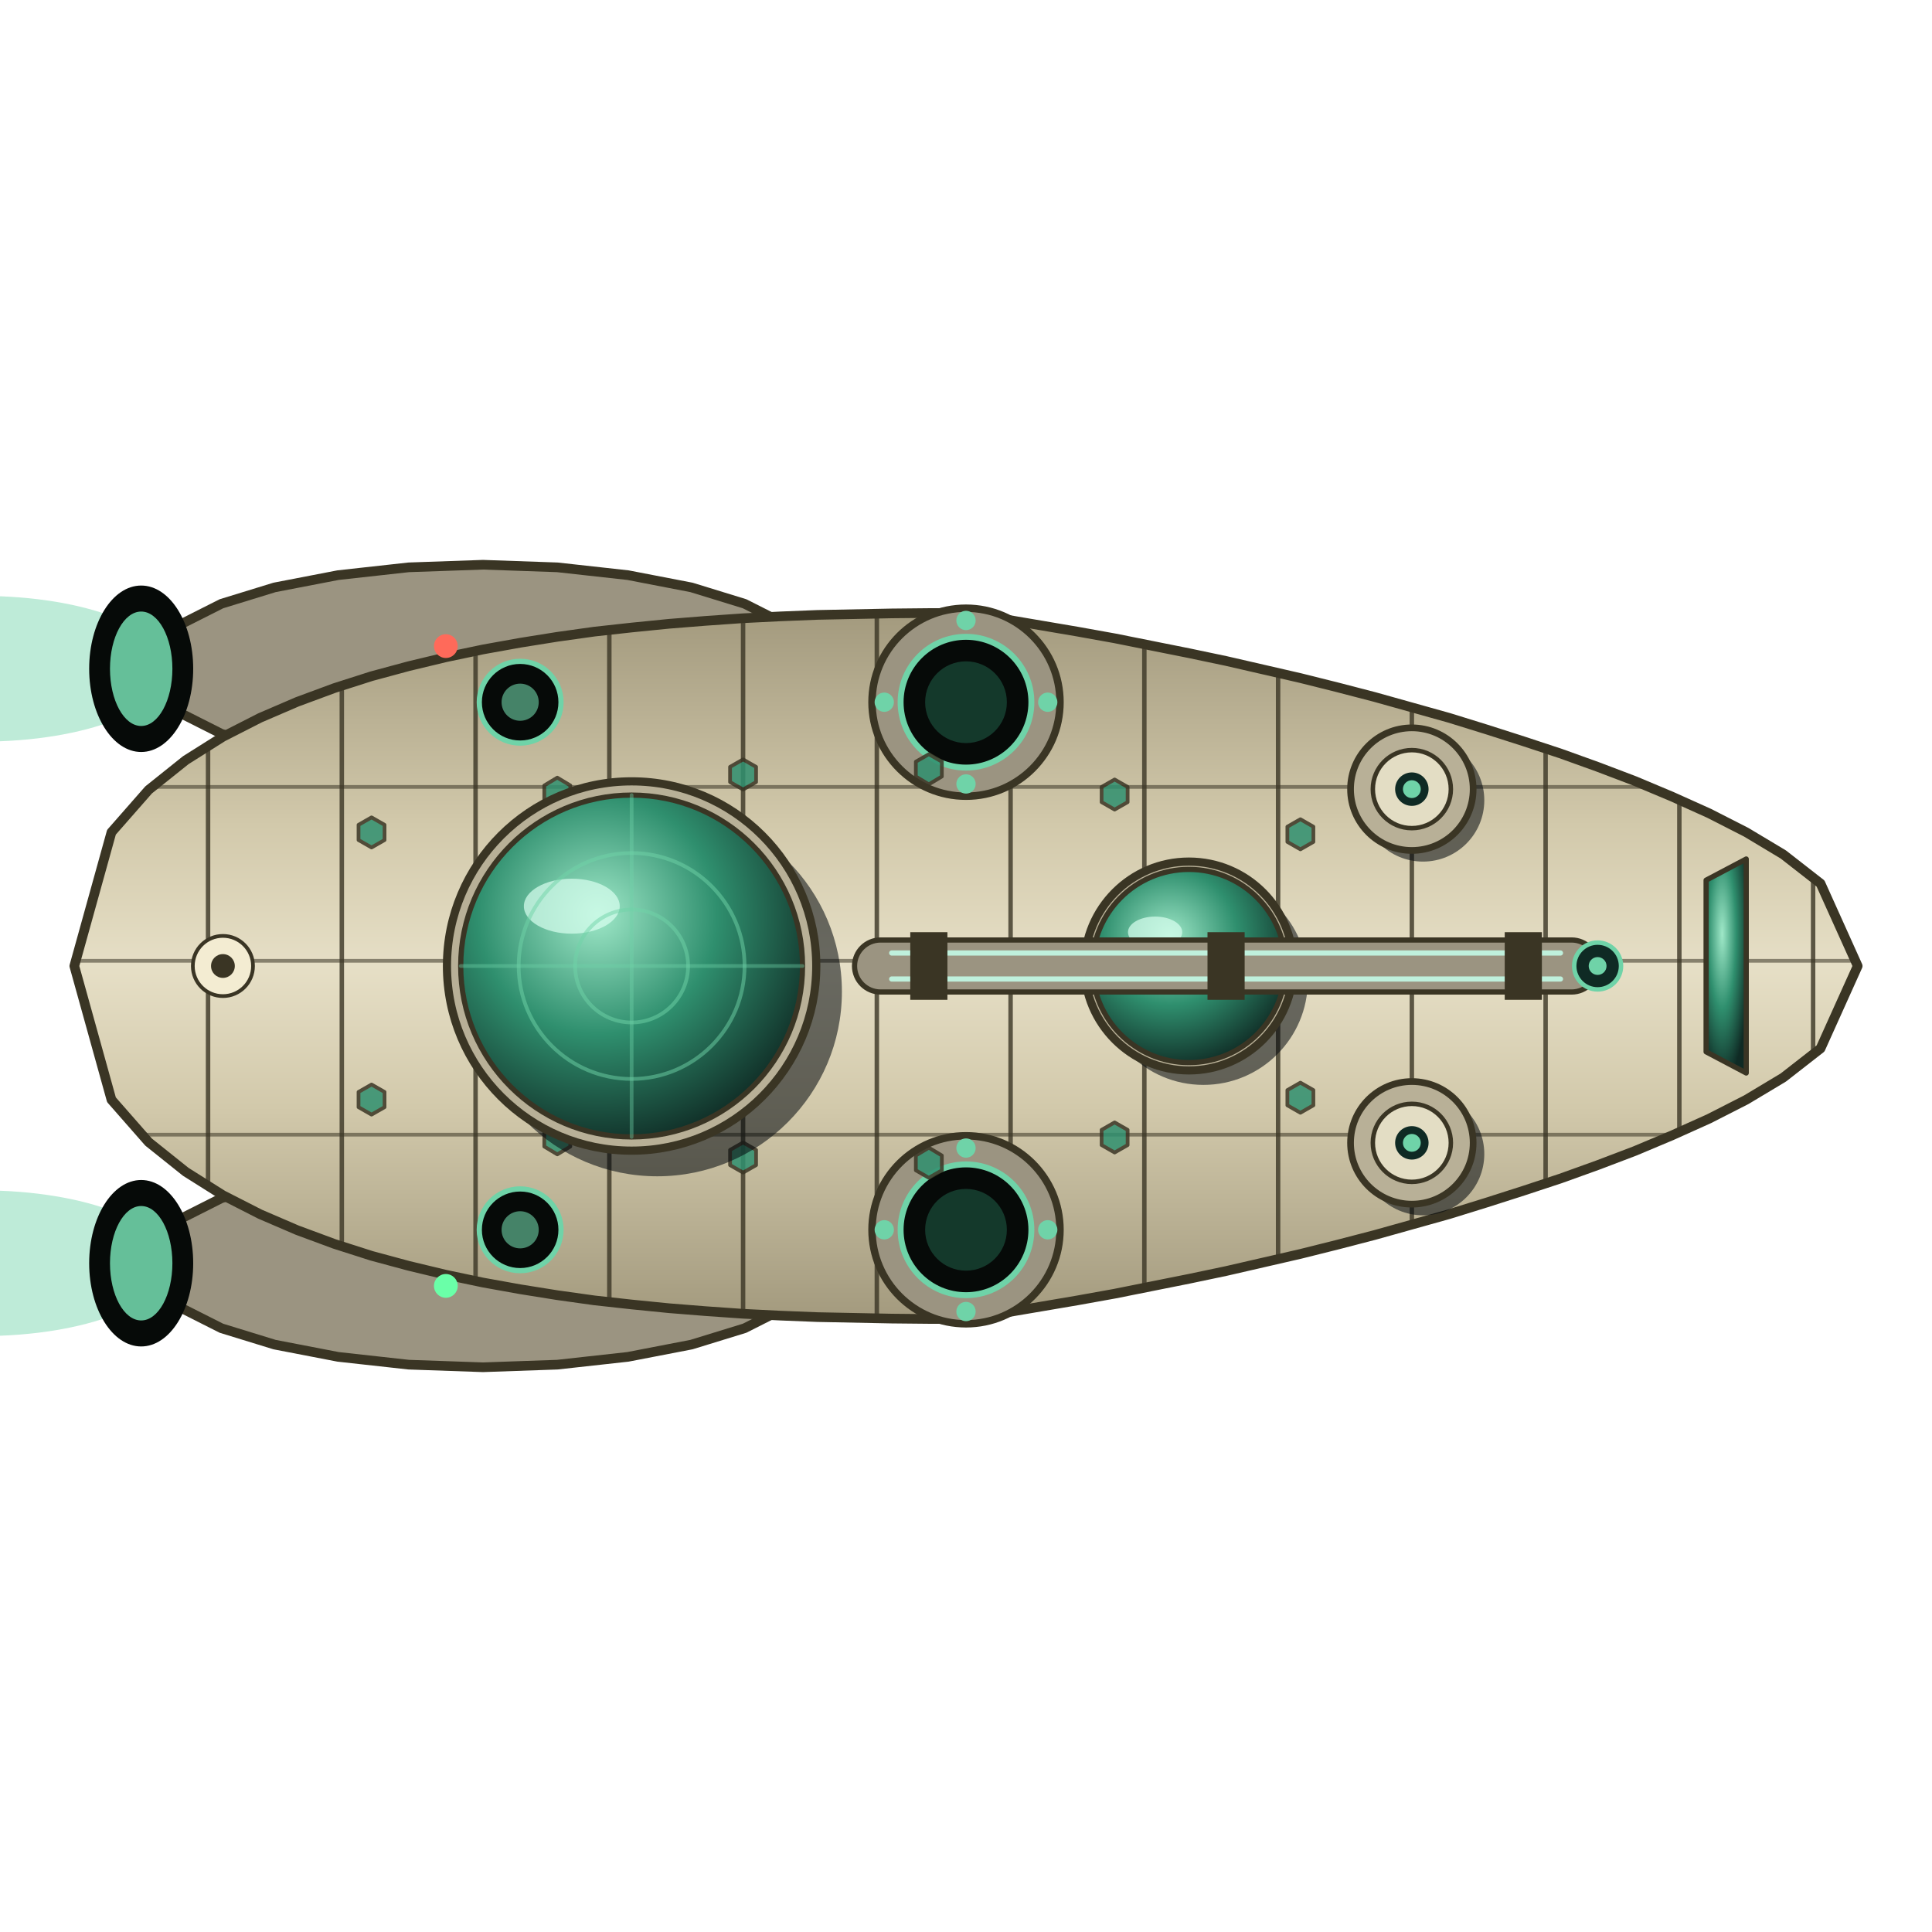
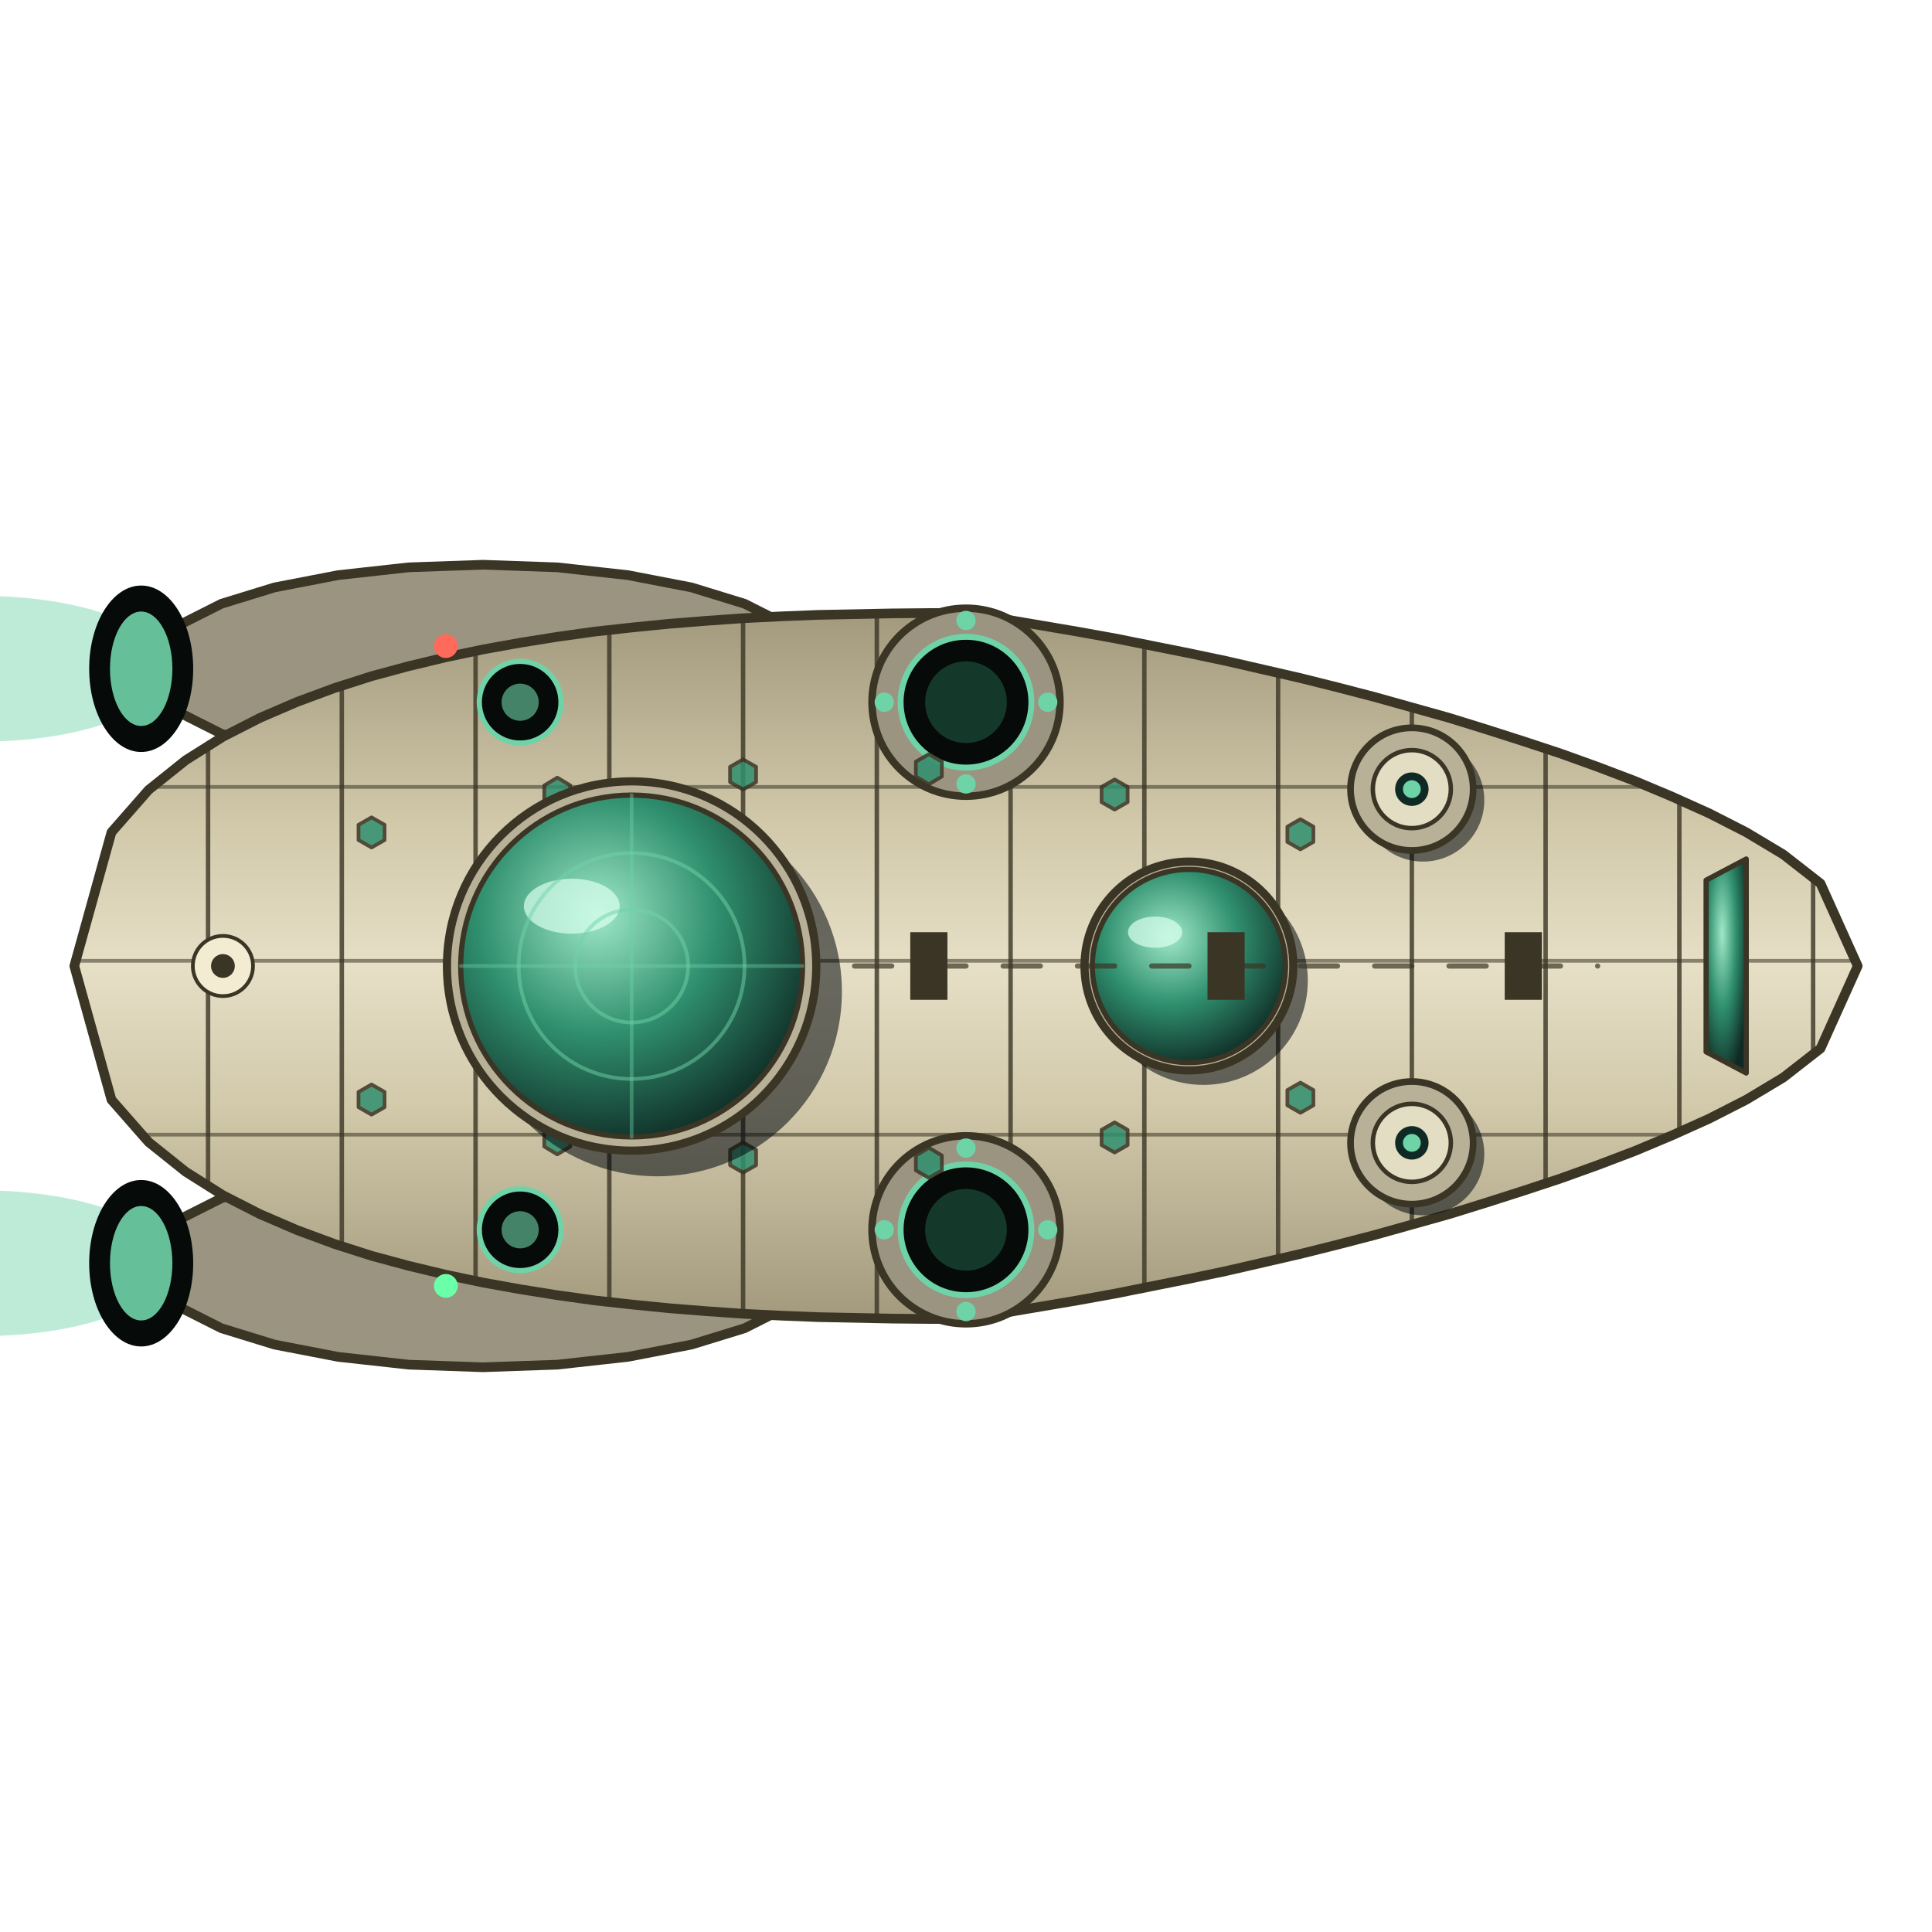
<svg xmlns="http://www.w3.org/2000/svg" viewBox="-26.00 -26.00 52.00 52.00">
  <defs>
    <radialGradient id="venDome" cx="0.4" cy="0.35" r="0.7">
      <stop offset="0" stop-color="#9fe8c8" />
      <stop offset="0.5" stop-color="#2f8f6e" />
      <stop offset="1" stop-color="#0f2a24" />
    </radialGradient>
    <linearGradient id="venHullCiv" x1="0" y1="0" x2="0" y2="1">
      <stop offset="0" stop-color="#a39a7e" />
      <stop offset="0.3" stop-color="#d2c9ab" />
      <stop offset="0.5" stop-color="#e6dfc6" />
      <stop offset="0.7" stop-color="#d2c9ab" />
      <stop offset="1" stop-color="#a39a7e" />
    </linearGradient>
  </defs>
  <ellipse cx="-26.48" cy="8.00" rx="5.04" ry="1.96" fill="#6fd3a8" opacity="0.45" />
  <ellipse cx="-26.48" cy="-8.00" rx="5.04" ry="1.96" fill="#6fd3a8" opacity="0.45" />
  <polygon points="-4.00,-8.00 -4.23,-7.38 -4.89,-6.79 -5.96,-6.25 -7.39,-5.81 -9.10,-5.48 -11.00,-5.27 -13.00,-5.20 -15.00,-5.27 -16.90,-5.48 -18.61,-5.81 -20.04,-6.25 -21.11,-6.79 -21.77,-7.38 -22.00,-8.00 -21.77,-8.62 -21.11,-9.21 -20.04,-9.75 -18.61,-10.19 -16.90,-10.52 -15.00,-10.73 -13.00,-10.80 -11.00,-10.73 -9.10,-10.52 -7.39,-10.19 -5.96,-9.75 -4.89,-9.21 -4.23,-8.62 -4.00,-8.00" fill="#9b9481" stroke="#3a3524" stroke-width="0.26" stroke-linejoin="round" />
  <ellipse cx="-22.20" cy="-8.00" rx="1.40" ry="2.24" fill="#060a08" />
  <ellipse cx="-22.20" cy="-8.00" rx="0.84" ry="1.54" fill="#6fd3a8" opacity="0.9" />
  <polygon points="-4.00,8.00 -4.23,8.62 -4.89,9.21 -5.96,9.75 -7.39,10.19 -9.10,10.52 -11.00,10.73 -13.00,10.80 -15.00,10.73 -16.90,10.52 -18.61,10.19 -20.04,9.75 -21.11,9.21 -21.77,8.62 -22.00,8.00 -21.77,7.38 -21.11,6.79 -20.04,6.25 -18.61,5.81 -16.90,5.48 -15.00,5.27 -13.00,5.20 -11.00,5.27 -9.10,5.48 -7.39,5.81 -5.96,6.25 -4.89,6.79 -4.23,7.38 -4.00,8.00" fill="#9b9481" stroke="#3a3524" stroke-width="0.26" stroke-linejoin="round" />
  <ellipse cx="-22.20" cy="8.00" rx="1.40" ry="2.24" fill="#060a08" />
  <ellipse cx="-22.20" cy="8.00" rx="0.84" ry="1.54" fill="#6fd3a8" opacity="0.9" />
  <polygon points="24.00,-0.00 23.00,-2.22 22.00,-3.00 21.00,-3.60 20.00,-4.11 19.00,-4.56 18.00,-4.98 17.00,-5.36 16.00,-5.72 15.00,-6.05 14.00,-6.37 13.00,-6.68 12.00,-6.96 11.00,-7.24 10.00,-7.50 9.00,-7.75 8.00,-7.98 7.00,-8.21 6.00,-8.42 5.00,-8.62 4.00,-8.82 3.00,-9.00 2.00,-9.17 1.00,-9.34 0.00,-9.50 -1.00,-9.50 -2.00,-9.49 -3.00,-9.47 -4.00,-9.45 -5.00,-9.41 -6.00,-9.36 -7.00,-9.29 -8.00,-9.21 -9.00,-9.11 -10.00,-9.00 -11.00,-8.86 -12.00,-8.70 -13.00,-8.52 -14.00,-8.31 -15.00,-8.07 -16.00,-7.80 -17.00,-7.48 -18.00,-7.11 -19.00,-6.68 -20.00,-6.17 -21.00,-5.54 -22.00,-4.74 -23.00,-3.60 -24.00,-0.00 -23.00,3.60 -22.00,4.74 -21.00,5.54 -20.00,6.17 -19.00,6.68 -18.00,7.11 -17.00,7.48 -16.00,7.80 -15.00,8.07 -14.00,8.31 -13.00,8.52 -12.00,8.70 -11.00,8.86 -10.00,9.00 -9.00,9.11 -8.00,9.21 -7.00,9.29 -6.00,9.36 -5.00,9.41 -4.00,9.45 -3.00,9.47 -2.00,9.49 -1.00,9.50 0.00,9.50 1.00,9.34 2.00,9.17 3.00,9.00 4.00,8.82 5.00,8.62 6.00,8.42 7.00,8.21 8.00,7.98 9.00,7.75 10.00,7.50 11.00,7.24 12.00,6.96 13.00,6.68 14.00,6.37 15.00,6.05 16.00,5.72 17.00,5.36 18.00,4.98 19.00,4.56 20.00,4.11 21.00,3.60 22.00,3.00 23.00,2.22" fill="url(#venHullCiv)" stroke="#3a3524" stroke-width="0.26" stroke-linejoin="round" />
  <clipPath id="c-ish-lakshmi-1">
    <polygon points="24.00,-0.00 23.00,-2.22 22.00,-3.00 21.00,-3.60 20.00,-4.11 19.00,-4.56 18.00,-4.98 17.00,-5.36 16.00,-5.72 15.00,-6.05 14.00,-6.37 13.00,-6.68 12.00,-6.96 11.00,-7.24 10.00,-7.50 9.00,-7.75 8.00,-7.98 7.00,-8.21 6.00,-8.42 5.00,-8.62 4.00,-8.82 3.00,-9.00 2.00,-9.17 1.00,-9.34 0.00,-9.50 -1.00,-9.50 -2.00,-9.49 -3.00,-9.47 -4.00,-9.45 -5.00,-9.41 -6.00,-9.36 -7.00,-9.29 -8.00,-9.21 -9.00,-9.11 -10.00,-9.00 -11.00,-8.86 -12.00,-8.70 -13.00,-8.52 -14.00,-8.31 -15.00,-8.07 -16.00,-7.80 -17.00,-7.48 -18.00,-7.11 -19.00,-6.68 -20.00,-6.17 -21.00,-5.54 -22.00,-4.74 -23.00,-3.60 -24.00,-0.00 -23.00,3.60 -22.00,4.74 -21.00,5.54 -20.00,6.17 -19.00,6.68 -18.00,7.11 -17.00,7.48 -16.00,7.80 -15.00,8.07 -14.00,8.31 -13.00,8.52 -12.00,8.70 -11.00,8.86 -10.00,9.00 -9.00,9.11 -8.00,9.21 -7.00,9.29 -6.00,9.36 -5.00,9.41 -4.00,9.45 -3.00,9.47 -2.00,9.49 -1.00,9.50 0.00,9.50 1.00,9.34 2.00,9.17 3.00,9.00 4.00,8.82 5.00,8.62 6.00,8.42 7.00,8.21 8.00,7.98 9.00,7.75 10.00,7.50 11.00,7.24 12.00,6.96 13.00,6.68 14.00,6.37 15.00,6.05 16.00,5.72 17.00,5.36 18.00,4.98 19.00,4.56 20.00,4.11 21.00,3.60 22.00,3.00 23.00,2.22" />
  </clipPath>
  <g clip-path="url(#c-ish-lakshmi-1)">
    <line x1="-20.40" y1="-9.50" x2="-20.40" y2="9.50" stroke="#3a3524" stroke-width="0.12" stroke-linecap="round" opacity="0.8" />
    <line x1="-16.80" y1="-9.50" x2="-16.80" y2="9.50" stroke="#3a3524" stroke-width="0.12" stroke-linecap="round" opacity="0.8" />
    <line x1="-13.20" y1="-9.50" x2="-13.20" y2="9.50" stroke="#3a3524" stroke-width="0.12" stroke-linecap="round" opacity="0.8" />
    <line x1="-9.60" y1="-9.50" x2="-9.60" y2="9.50" stroke="#3a3524" stroke-width="0.12" stroke-linecap="round" opacity="0.8" />
    <line x1="-6.00" y1="-9.50" x2="-6.00" y2="9.50" stroke="#3a3524" stroke-width="0.12" stroke-linecap="round" opacity="0.8" />
    <line x1="-2.40" y1="-9.50" x2="-2.40" y2="9.50" stroke="#3a3524" stroke-width="0.12" stroke-linecap="round" opacity="0.8" />
    <line x1="1.20" y1="-9.50" x2="1.20" y2="9.50" stroke="#3a3524" stroke-width="0.12" stroke-linecap="round" opacity="0.8" />
    <line x1="4.80" y1="-9.50" x2="4.80" y2="9.50" stroke="#3a3524" stroke-width="0.12" stroke-linecap="round" opacity="0.8" />
    <line x1="8.40" y1="-9.50" x2="8.40" y2="9.50" stroke="#3a3524" stroke-width="0.12" stroke-linecap="round" opacity="0.8" />
    <line x1="12.00" y1="-9.50" x2="12.00" y2="9.50" stroke="#3a3524" stroke-width="0.12" stroke-linecap="round" opacity="0.8" />
    <line x1="15.60" y1="-9.50" x2="15.60" y2="9.50" stroke="#3a3524" stroke-width="0.12" stroke-linecap="round" opacity="0.8" />
    <line x1="19.20" y1="-9.50" x2="19.20" y2="9.50" stroke="#3a3524" stroke-width="0.12" stroke-linecap="round" opacity="0.8" />
    <line x1="22.80" y1="-9.50" x2="22.80" y2="9.50" stroke="#3a3524" stroke-width="0.12" stroke-linecap="round" opacity="0.8" />
    <line x1="-24.00" y1="-4.82" x2="24.00" y2="-4.82" stroke="#3a3524" stroke-width="0.1" stroke-linecap="round" opacity="0.55" />
    <line x1="-24.00" y1="-0.14" x2="24.00" y2="-0.14" stroke="#3a3524" stroke-width="0.1" stroke-linecap="round" opacity="0.55" />
    <line x1="-24.00" y1="4.54" x2="24.00" y2="4.54" stroke="#3a3524" stroke-width="0.1" stroke-linecap="round" opacity="0.55" />
  </g>
  <circle cx="0.00" cy="-7.10" r="2.53" fill="#9b9481" stroke="#3a3524" stroke-width="0.2" />
  <circle cx="0.00" cy="-7.10" r="1.76" fill="#060a08" stroke="#6fd3a8" stroke-width="0.16" />
  <circle cx="0.00" cy="-7.10" r="1.10" fill="#2f8f6e" stroke="none" stroke-width="0" opacity="0.35" />
  <circle cx="2.20" cy="-7.10" r="0.26" fill="#6fd3a8" stroke="none" stroke-width="0" />
  <circle cx="0.00" cy="-4.90" r="0.26" fill="#6fd3a8" stroke="none" stroke-width="0" />
  <circle cx="-2.20" cy="-7.10" r="0.26" fill="#6fd3a8" stroke="none" stroke-width="0" />
  <circle cx="-0.00" cy="-9.30" r="0.26" fill="#6fd3a8" stroke="none" stroke-width="0" />
  <circle cx="-12.00" cy="-7.10" r="1.10" fill="#060a08" stroke="#6fd3a8" stroke-width="0.14" />
  <circle cx="-12.00" cy="-7.10" r="0.50" fill="#6fd3a8" stroke="none" stroke-width="0" opacity="0.6" />
  <polygon points="-15.65,-3.39 -16.00,-3.19 -16.35,-3.39 -16.35,-3.80 -16.00,-4.00 -15.65,-3.80" fill="#2f8f6e" stroke="#3a3524" stroke-width="0.1" stroke-linejoin="round" opacity="0.85" />
  <polygon points="-10.65,-4.46 -11.00,-4.26 -11.35,-4.46 -11.35,-4.86 -11.00,-5.07 -10.65,-4.86" fill="#2f8f6e" stroke="#3a3524" stroke-width="0.1" stroke-linejoin="round" opacity="0.85" />
  <polygon points="-5.65,-4.95 -6.00,-4.75 -6.35,-4.95 -6.35,-5.36 -6.00,-5.56 -5.65,-5.36" fill="#2f8f6e" stroke="#3a3524" stroke-width="0.1" stroke-linejoin="round" opacity="0.85" />
  <polygon points="-0.65,-5.10 -1.00,-4.89 -1.35,-5.10 -1.35,-5.50 -1.00,-5.70 -0.65,-5.50" fill="#2f8f6e" stroke="#3a3524" stroke-width="0.1" stroke-linejoin="round" opacity="0.85" />
  <polygon points="4.35,-4.41 4.00,-4.21 3.65,-4.41 3.65,-4.82 4.00,-5.02 4.35,-4.82" fill="#2f8f6e" stroke="#3a3524" stroke-width="0.1" stroke-linejoin="round" opacity="0.85" />
  <polygon points="9.35,-3.34 9.00,-3.14 8.65,-3.34 8.65,-3.75 9.00,-3.95 9.35,-3.75" fill="#2f8f6e" stroke="#3a3524" stroke-width="0.1" stroke-linejoin="round" opacity="0.85" />
  <circle cx="12.30" cy="-4.46" r="1.65" fill="rgba(3,8,14,0.55)" stroke="none" stroke-width="0" />
  <circle cx="12.00" cy="-4.76" r="1.65" fill="#b8b097" stroke="#3a3524" stroke-width="0.18" />
  <circle cx="12.00" cy="-4.76" r="1.05" fill="#e3ddc4" stroke="#3a3524" stroke-width="0.12" />
  <circle cx="12.00" cy="-4.76" r="0.45" fill="#0f2a24" stroke="none" stroke-width="0" />
  <circle cx="12.00" cy="-4.76" r="0.24" fill="#6fd3a8" stroke="none" stroke-width="0" />
  <circle cx="0.00" cy="7.10" r="2.53" fill="#9b9481" stroke="#3a3524" stroke-width="0.2" />
  <circle cx="0.00" cy="7.10" r="1.76" fill="#060a08" stroke="#6fd3a8" stroke-width="0.16" />
  <circle cx="0.00" cy="7.10" r="1.10" fill="#2f8f6e" stroke="none" stroke-width="0" opacity="0.35" />
  <circle cx="2.20" cy="7.10" r="0.26" fill="#6fd3a8" stroke="none" stroke-width="0" />
  <circle cx="0.00" cy="9.30" r="0.26" fill="#6fd3a8" stroke="none" stroke-width="0" />
  <circle cx="-2.20" cy="7.10" r="0.26" fill="#6fd3a8" stroke="none" stroke-width="0" />
  <circle cx="-0.00" cy="4.90" r="0.26" fill="#6fd3a8" stroke="none" stroke-width="0" />
  <circle cx="-12.00" cy="7.10" r="1.10" fill="#060a08" stroke="#6fd3a8" stroke-width="0.14" />
  <circle cx="-12.00" cy="7.10" r="0.50" fill="#6fd3a8" stroke="none" stroke-width="0" opacity="0.6" />
  <polygon points="-15.65,3.80 -16.00,4.00 -16.35,3.80 -16.35,3.39 -16.00,3.19 -15.65,3.39" fill="#2f8f6e" stroke="#3a3524" stroke-width="0.1" stroke-linejoin="round" opacity="0.85" />
  <polygon points="-10.65,4.86 -11.00,5.07 -11.35,4.86 -11.35,4.46 -11.00,4.26 -10.65,4.46" fill="#2f8f6e" stroke="#3a3524" stroke-width="0.1" stroke-linejoin="round" opacity="0.85" />
  <polygon points="-5.65,5.36 -6.00,5.56 -6.35,5.36 -6.35,4.95 -6.00,4.75 -5.65,4.95" fill="#2f8f6e" stroke="#3a3524" stroke-width="0.1" stroke-linejoin="round" opacity="0.85" />
  <polygon points="-0.65,5.50 -1.00,5.70 -1.35,5.50 -1.35,5.10 -1.00,4.89 -0.65,5.10" fill="#2f8f6e" stroke="#3a3524" stroke-width="0.1" stroke-linejoin="round" opacity="0.85" />
  <polygon points="4.35,4.82 4.00,5.02 3.65,4.82 3.65,4.41 4.00,4.21 4.35,4.41" fill="#2f8f6e" stroke="#3a3524" stroke-width="0.1" stroke-linejoin="round" opacity="0.85" />
  <polygon points="9.35,3.75 9.00,3.95 8.65,3.75 8.65,3.34 9.00,3.14 9.35,3.34" fill="#2f8f6e" stroke="#3a3524" stroke-width="0.1" stroke-linejoin="round" opacity="0.85" />
  <circle cx="12.30" cy="5.06" r="1.65" fill="rgba(3,8,14,0.55)" stroke="none" stroke-width="0" />
  <circle cx="12.00" cy="4.76" r="1.65" fill="#b8b097" stroke="#3a3524" stroke-width="0.18" />
  <circle cx="12.00" cy="4.76" r="1.05" fill="#e3ddc4" stroke="#3a3524" stroke-width="0.12" />
  <circle cx="12.00" cy="4.76" r="0.45" fill="#0f2a24" stroke="none" stroke-width="0" />
  <circle cx="12.00" cy="4.76" r="0.24" fill="#6fd3a8" stroke="none" stroke-width="0" />
  <circle cx="-8.31" cy="0.69" r="4.97" fill="rgba(3,8,14,0.55)" stroke="none" stroke-width="0" />
  <circle cx="-9.00" cy="0.00" r="4.97" fill="#b8b097" stroke="#3a3524" stroke-width="0.22" />
  <circle cx="-9.00" cy="0.00" r="4.60" fill="url(#venDome)" stroke="#3a3524" stroke-width="0.14" />
  <ellipse cx="-10.61" cy="-1.61" rx="1.29" ry="0.74" fill="#d9fff0" opacity="0.7" />
  <circle cx="-9.00" cy="0.00" r="3.04" fill="none" stroke="#6fd3a8" stroke-width="0.1" opacity="0.5" />
  <circle cx="-9.00" cy="0.00" r="1.52" fill="none" stroke="#6fd3a8" stroke-width="0.1" opacity="0.5" />
  <line x1="-13.60" y1="0.00" x2="-4.40" y2="0.00" stroke="#6fd3a8" stroke-width="0.1" stroke-linecap="round" opacity="0.4" />
  <line x1="-9.00" y1="-4.60" x2="-9.00" y2="4.60" stroke="#6fd3a8" stroke-width="0.1" stroke-linecap="round" opacity="0.4" />
  <circle cx="6.39" cy="0.39" r="2.81" fill="rgba(3,8,14,0.55)" stroke="none" stroke-width="0" />
  <circle cx="6.00" cy="0.00" r="2.81" fill="#b8b097" stroke="#3a3524" stroke-width="0.22" />
  <circle cx="6.00" cy="0.00" r="2.60" fill="url(#venDome)" stroke="#3a3524" stroke-width="0.14" />
  <ellipse cx="5.09" cy="-0.91" rx="0.73" ry="0.42" fill="#d9fff0" opacity="0.7" />
-   <rect x="-3.00" y="-0.70" width="20.00" height="1.40" rx="0.7" fill="#9b9481" stroke="#3a3524" stroke-width="0.14" />
-   <line x1="-2.00" y1="-0.35" x2="16.00" y2="-0.35" stroke="#bff0dc" stroke-width="0.14" stroke-linecap="round" />
-   <line x1="-2.00" y1="0.35" x2="16.00" y2="0.35" stroke="#bff0dc" stroke-width="0.14" stroke-linecap="round" />
  <rect x="-1.50" y="-0.91" width="1.00" height="1.82" rx="0.0" fill="#3a3524" stroke="none" stroke-width="0" />
  <rect x="6.50" y="-0.91" width="1.00" height="1.82" rx="0.0" fill="#3a3524" stroke="none" stroke-width="0" />
  <rect x="14.50" y="-0.91" width="1.00" height="1.82" rx="0.0" fill="#3a3524" stroke="none" stroke-width="0" />
-   <circle cx="17.00" cy="0.00" r="0.63" fill="#0f2a24" stroke="#6fd3a8" stroke-width="0.12" />
-   <circle cx="17.00" cy="0.00" r="0.24" fill="#6fd3a8" stroke="none" stroke-width="0" />
+   <line x1="-3.00" y1="0.00" x2="17.00" y2="0.00" stroke="#3a3524" stroke-width="0.14" stroke-linecap="round" stroke-dasharray="1 1" opacity="0.7" />
  <polygon points="21.00,-2.88 19.92,-2.31 19.92,2.31 21.00,2.88" fill="url(#venDome)" stroke="#3a3524" stroke-width="0.14" stroke-linejoin="round" />
  <circle cx="-20.00" cy="0.00" r="0.81" fill="#f3ecd2" stroke="#3a3524" stroke-width="0.1" />
  <circle cx="-20.00" cy="0.00" r="0.32" fill="#3a3524" stroke="none" stroke-width="0" />
  <circle cx="-14.00" cy="-8.61" r="0.32" fill="#ff6a5a" stroke="none" stroke-width="0" />
  <circle cx="-14.00" cy="8.61" r="0.32" fill="#6affa8" stroke="none" stroke-width="0" />
</svg>
